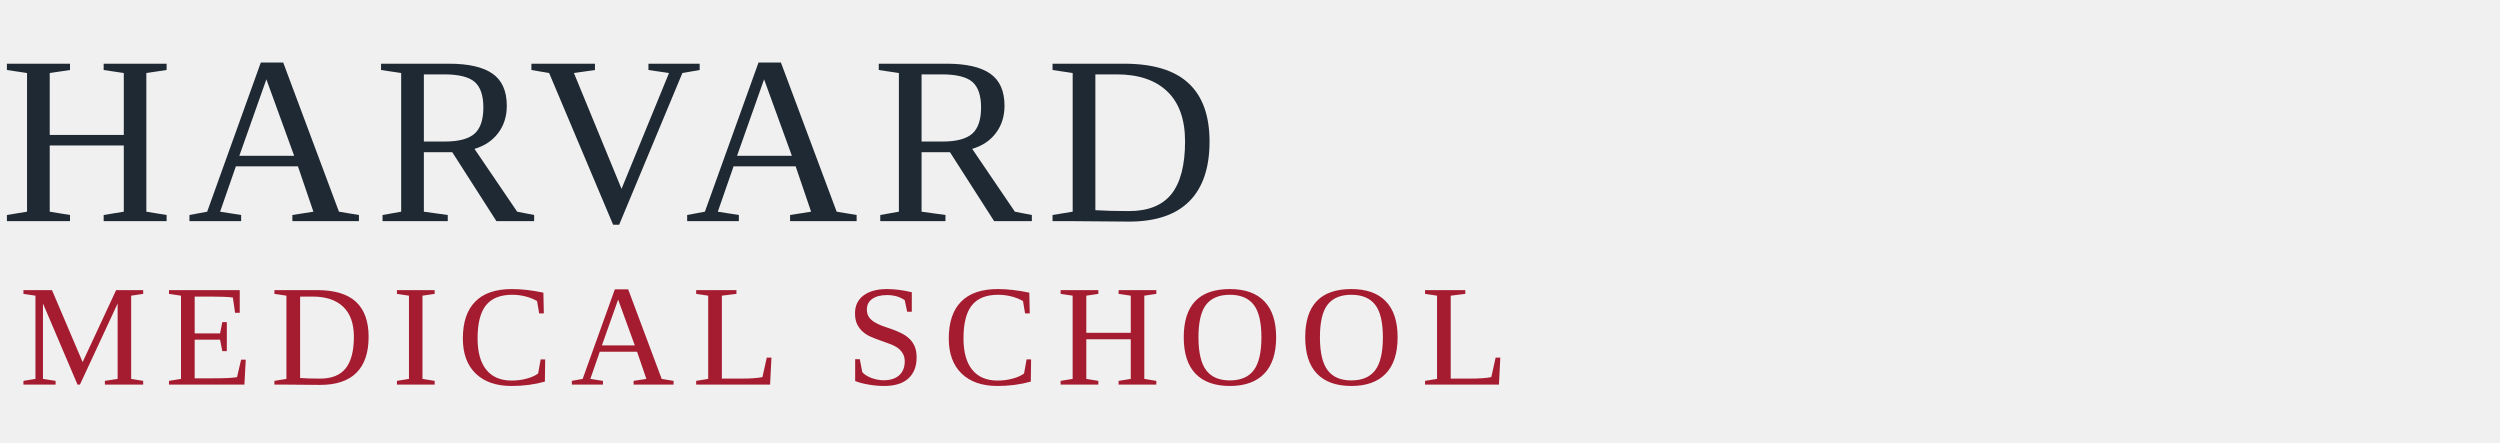
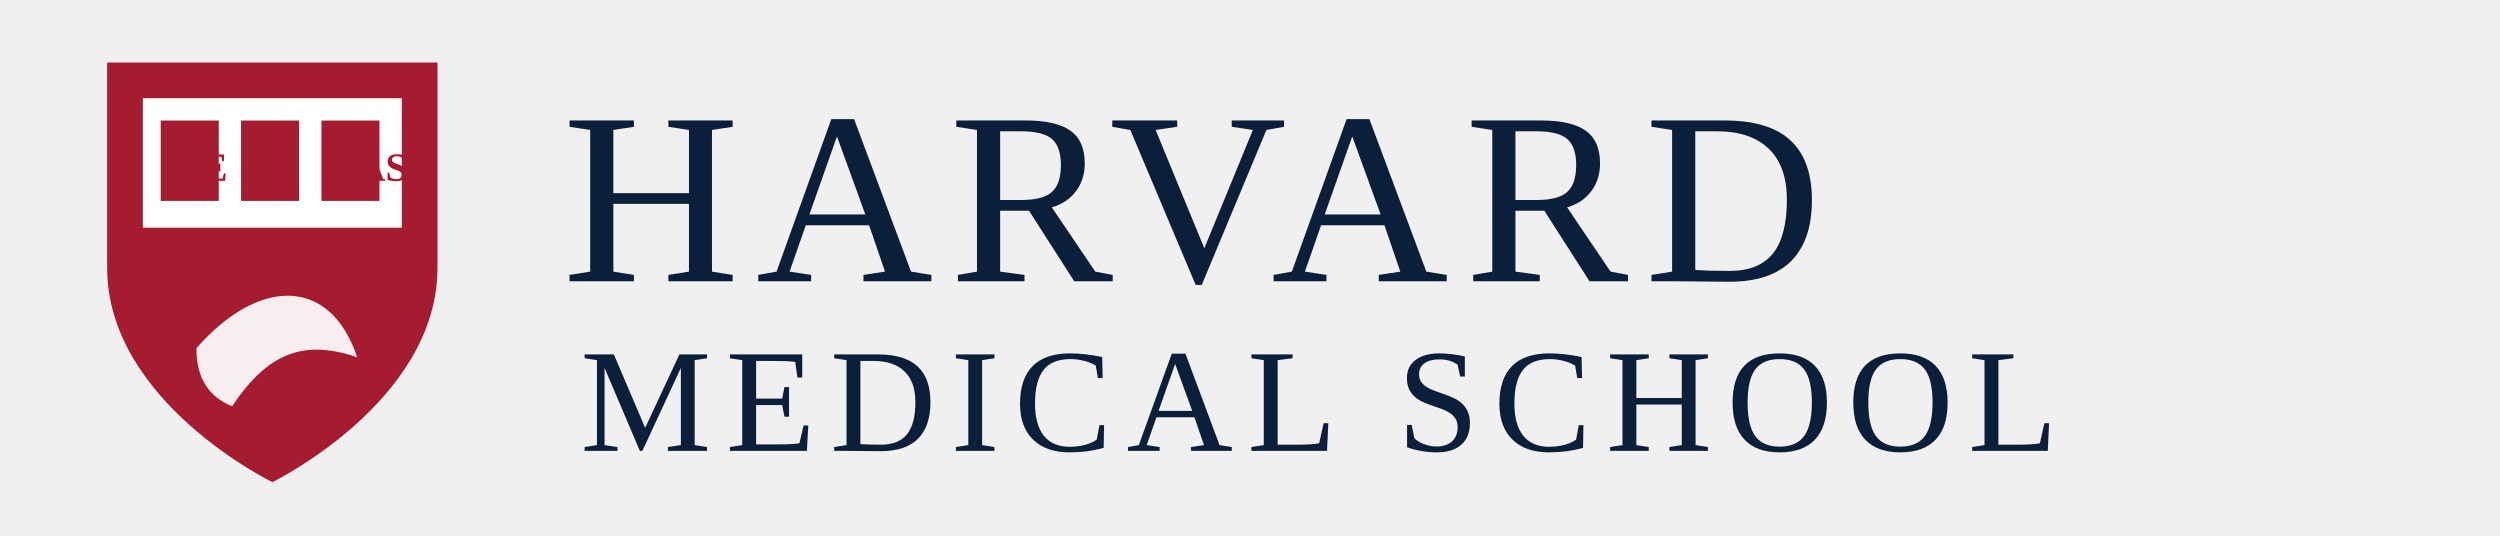
- <svg xmlns="http://www.w3.org/2000/svg" viewBox="0 0 260 46" role="img" aria-labelledby="title">
-   <rect width="260" height="46" fill="none" />
-   <text x="0" y="23" fill="#1f2933" font-family="Georgia, 'Times New Roman', serif" font-size="25" font-weight="500" letter-spacing="1.4">HARVARD</text>
-   <text x="2" y="40" fill="#a51c30" font-family="Georgia, 'Times New Roman', serif" font-size="15" font-weight="500" letter-spacing="1.8">MEDICAL SCHOOL</text>
+ <svg xmlns="http://www.w3.org/2000/svg" viewBox="0 0 560 120" role="img" aria-labelledby="title">
+   <rect width="560" height="120" fill="none" />
+   <path d="M24 14h74v46c0 30-37 48-37 48S24 90 24 60V14Z" fill="#a51c30" />
+   <path d="M32 22h58v29H32V22Z" fill="#ffffff" />
+   <path d="M36 27h13v18H36V27Zm18 0h13v18H54V27Zm18 0h13v18H72V27Z" fill="#a51c30" />
+   <text x="38.5" y="40.5" fill="#a51c30" font-family="Georgia, 'Times New Roman', serif" font-size="9" font-weight="700">VE</text>
+   <text x="56.5" y="40.5" fill="#a51c30" font-family="Georgia, 'Times New Roman', serif" font-size="9" font-weight="700">RI</text>
+   <text x="74.5" y="40.5" fill="#a51c30" font-family="Georgia, 'Times New Roman', serif" font-size="9" font-weight="700">TAS</text>
+   <path d="M44 78c14-16 30-16 36 2-12-4-20-1-28 11-5-2-8-6-8-13Z" fill="#ffffff" opacity="0.92" />
+   <text x="126" y="63" fill="#0b1f3a" font-family="Georgia, 'Times New Roman', serif" font-size="55" font-weight="500" letter-spacing="3.6">HARVARD</text>
+   <text x="130" y="101" fill="#0b1f3a" font-family="Georgia, 'Times New Roman', serif" font-size="33" font-weight="500" letter-spacing="3.2">MEDICAL SCHOOL</text>
</svg>
